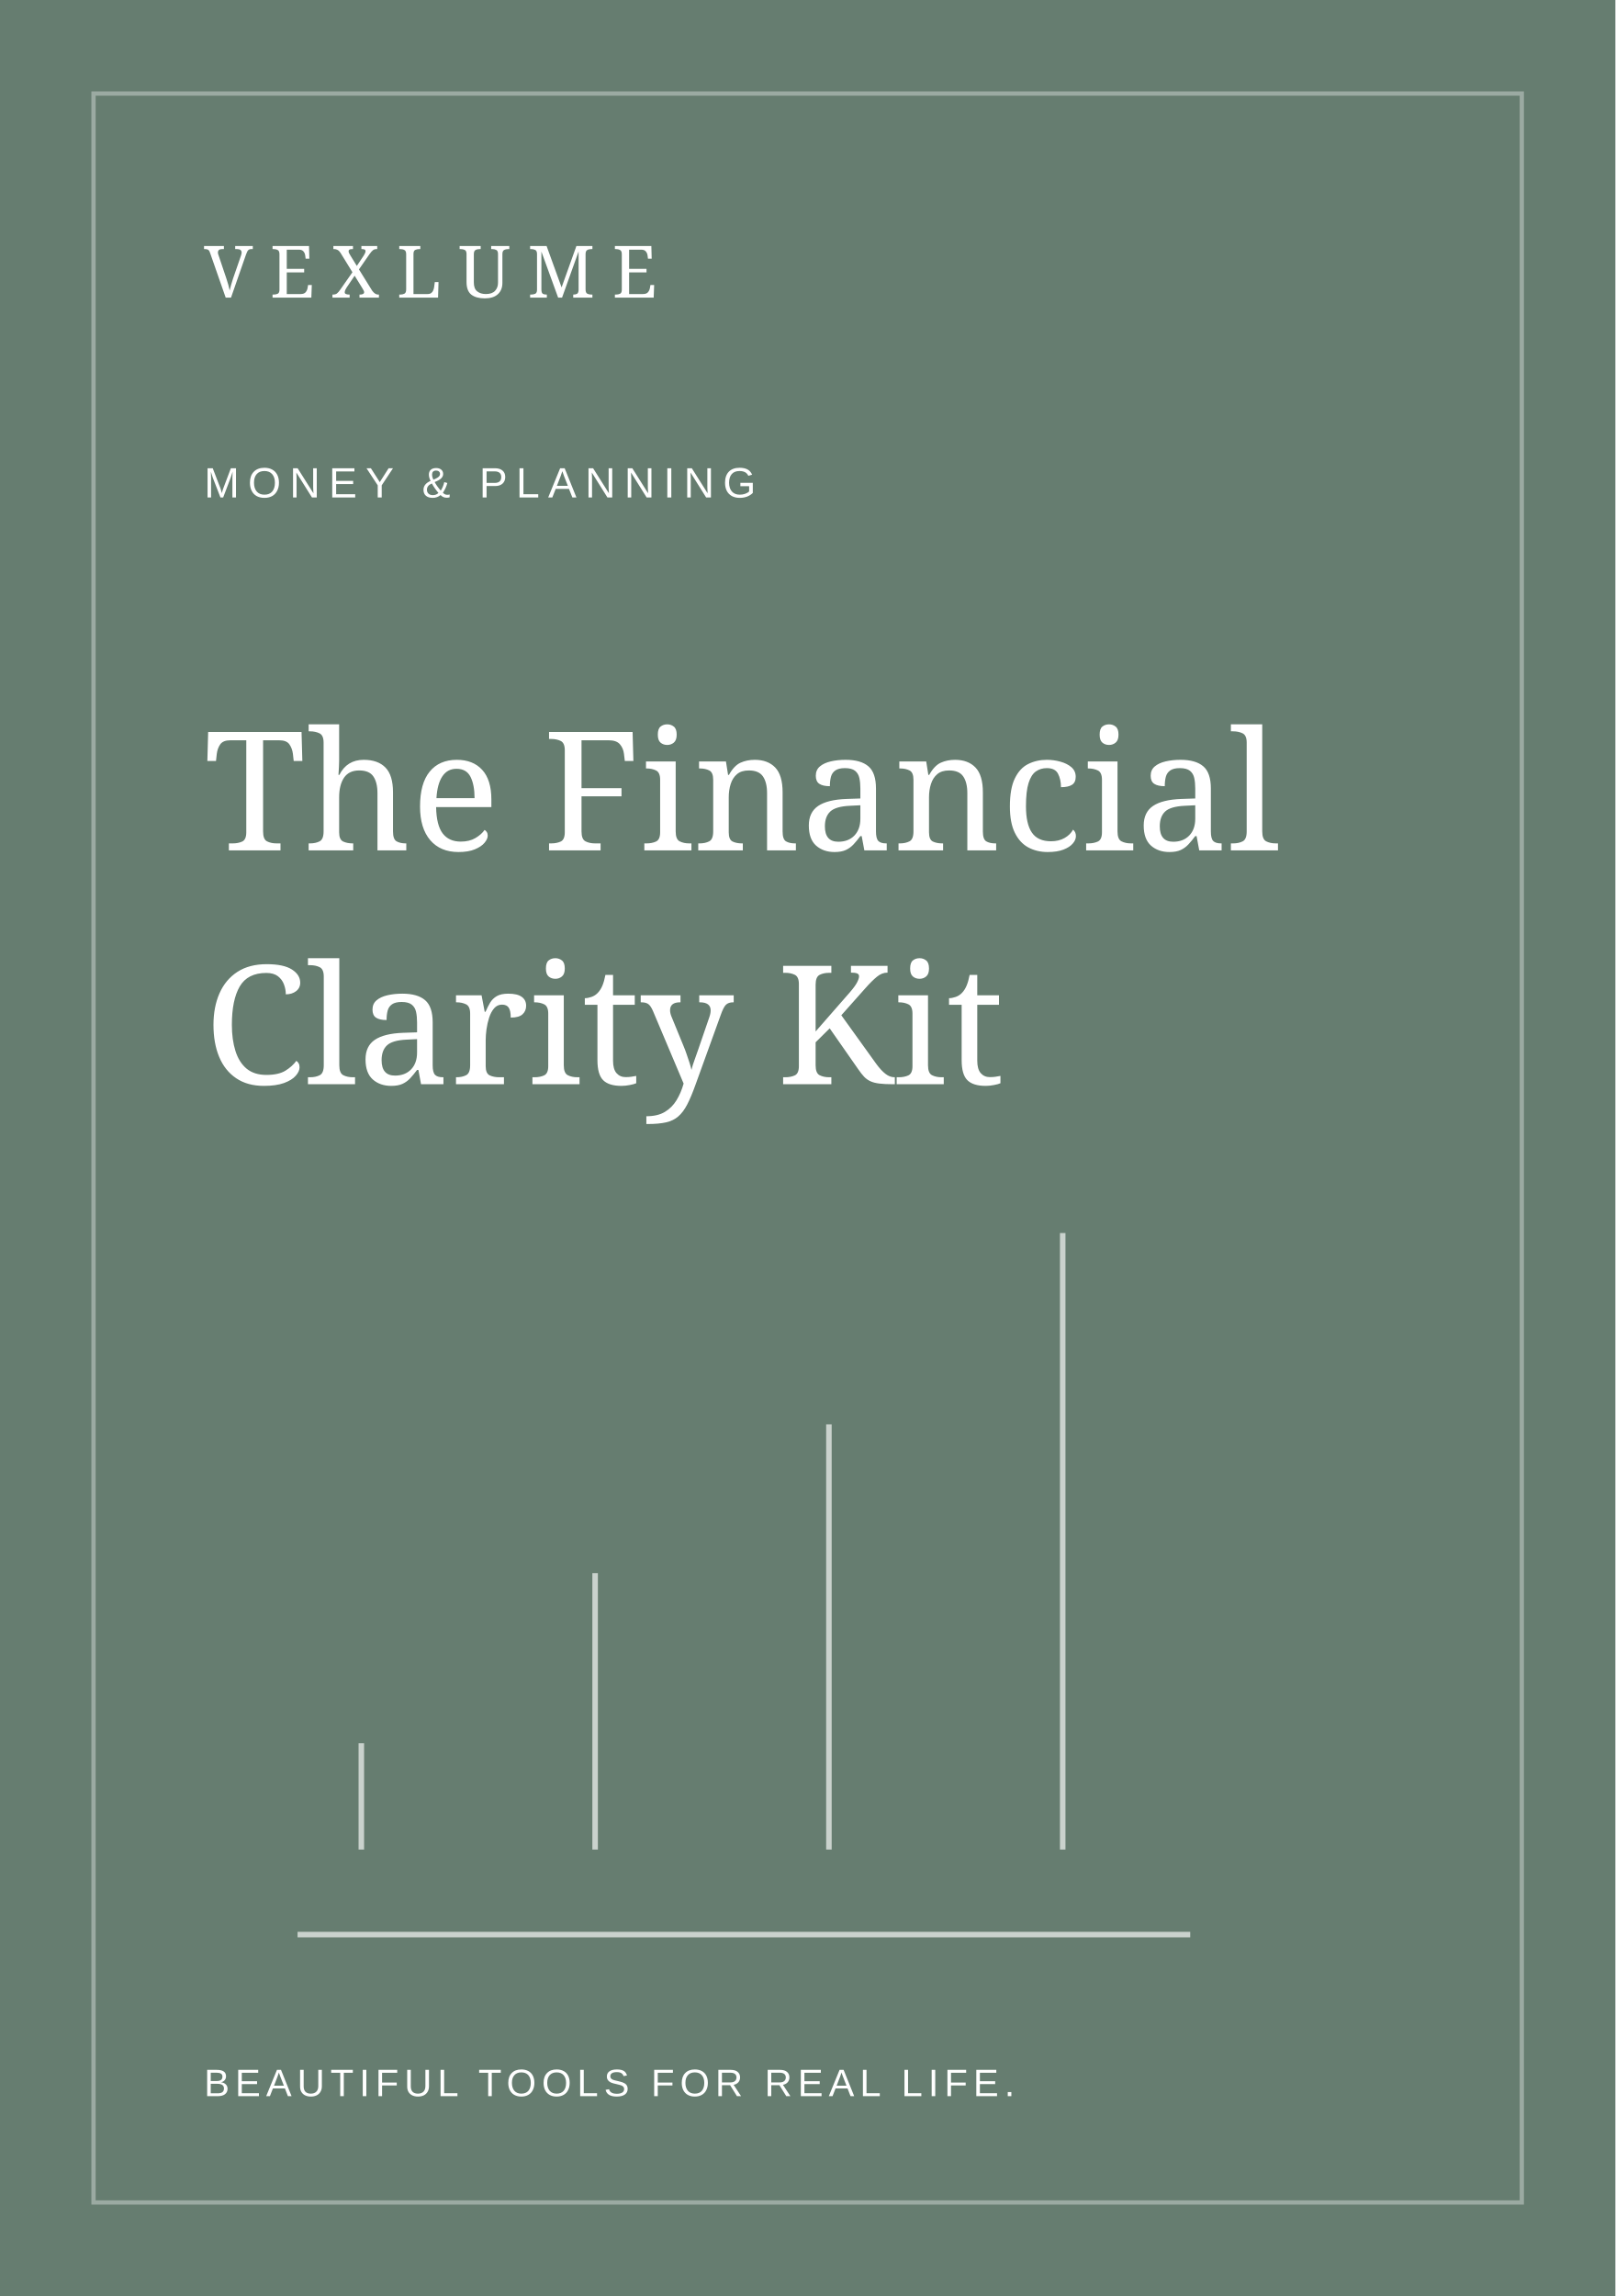
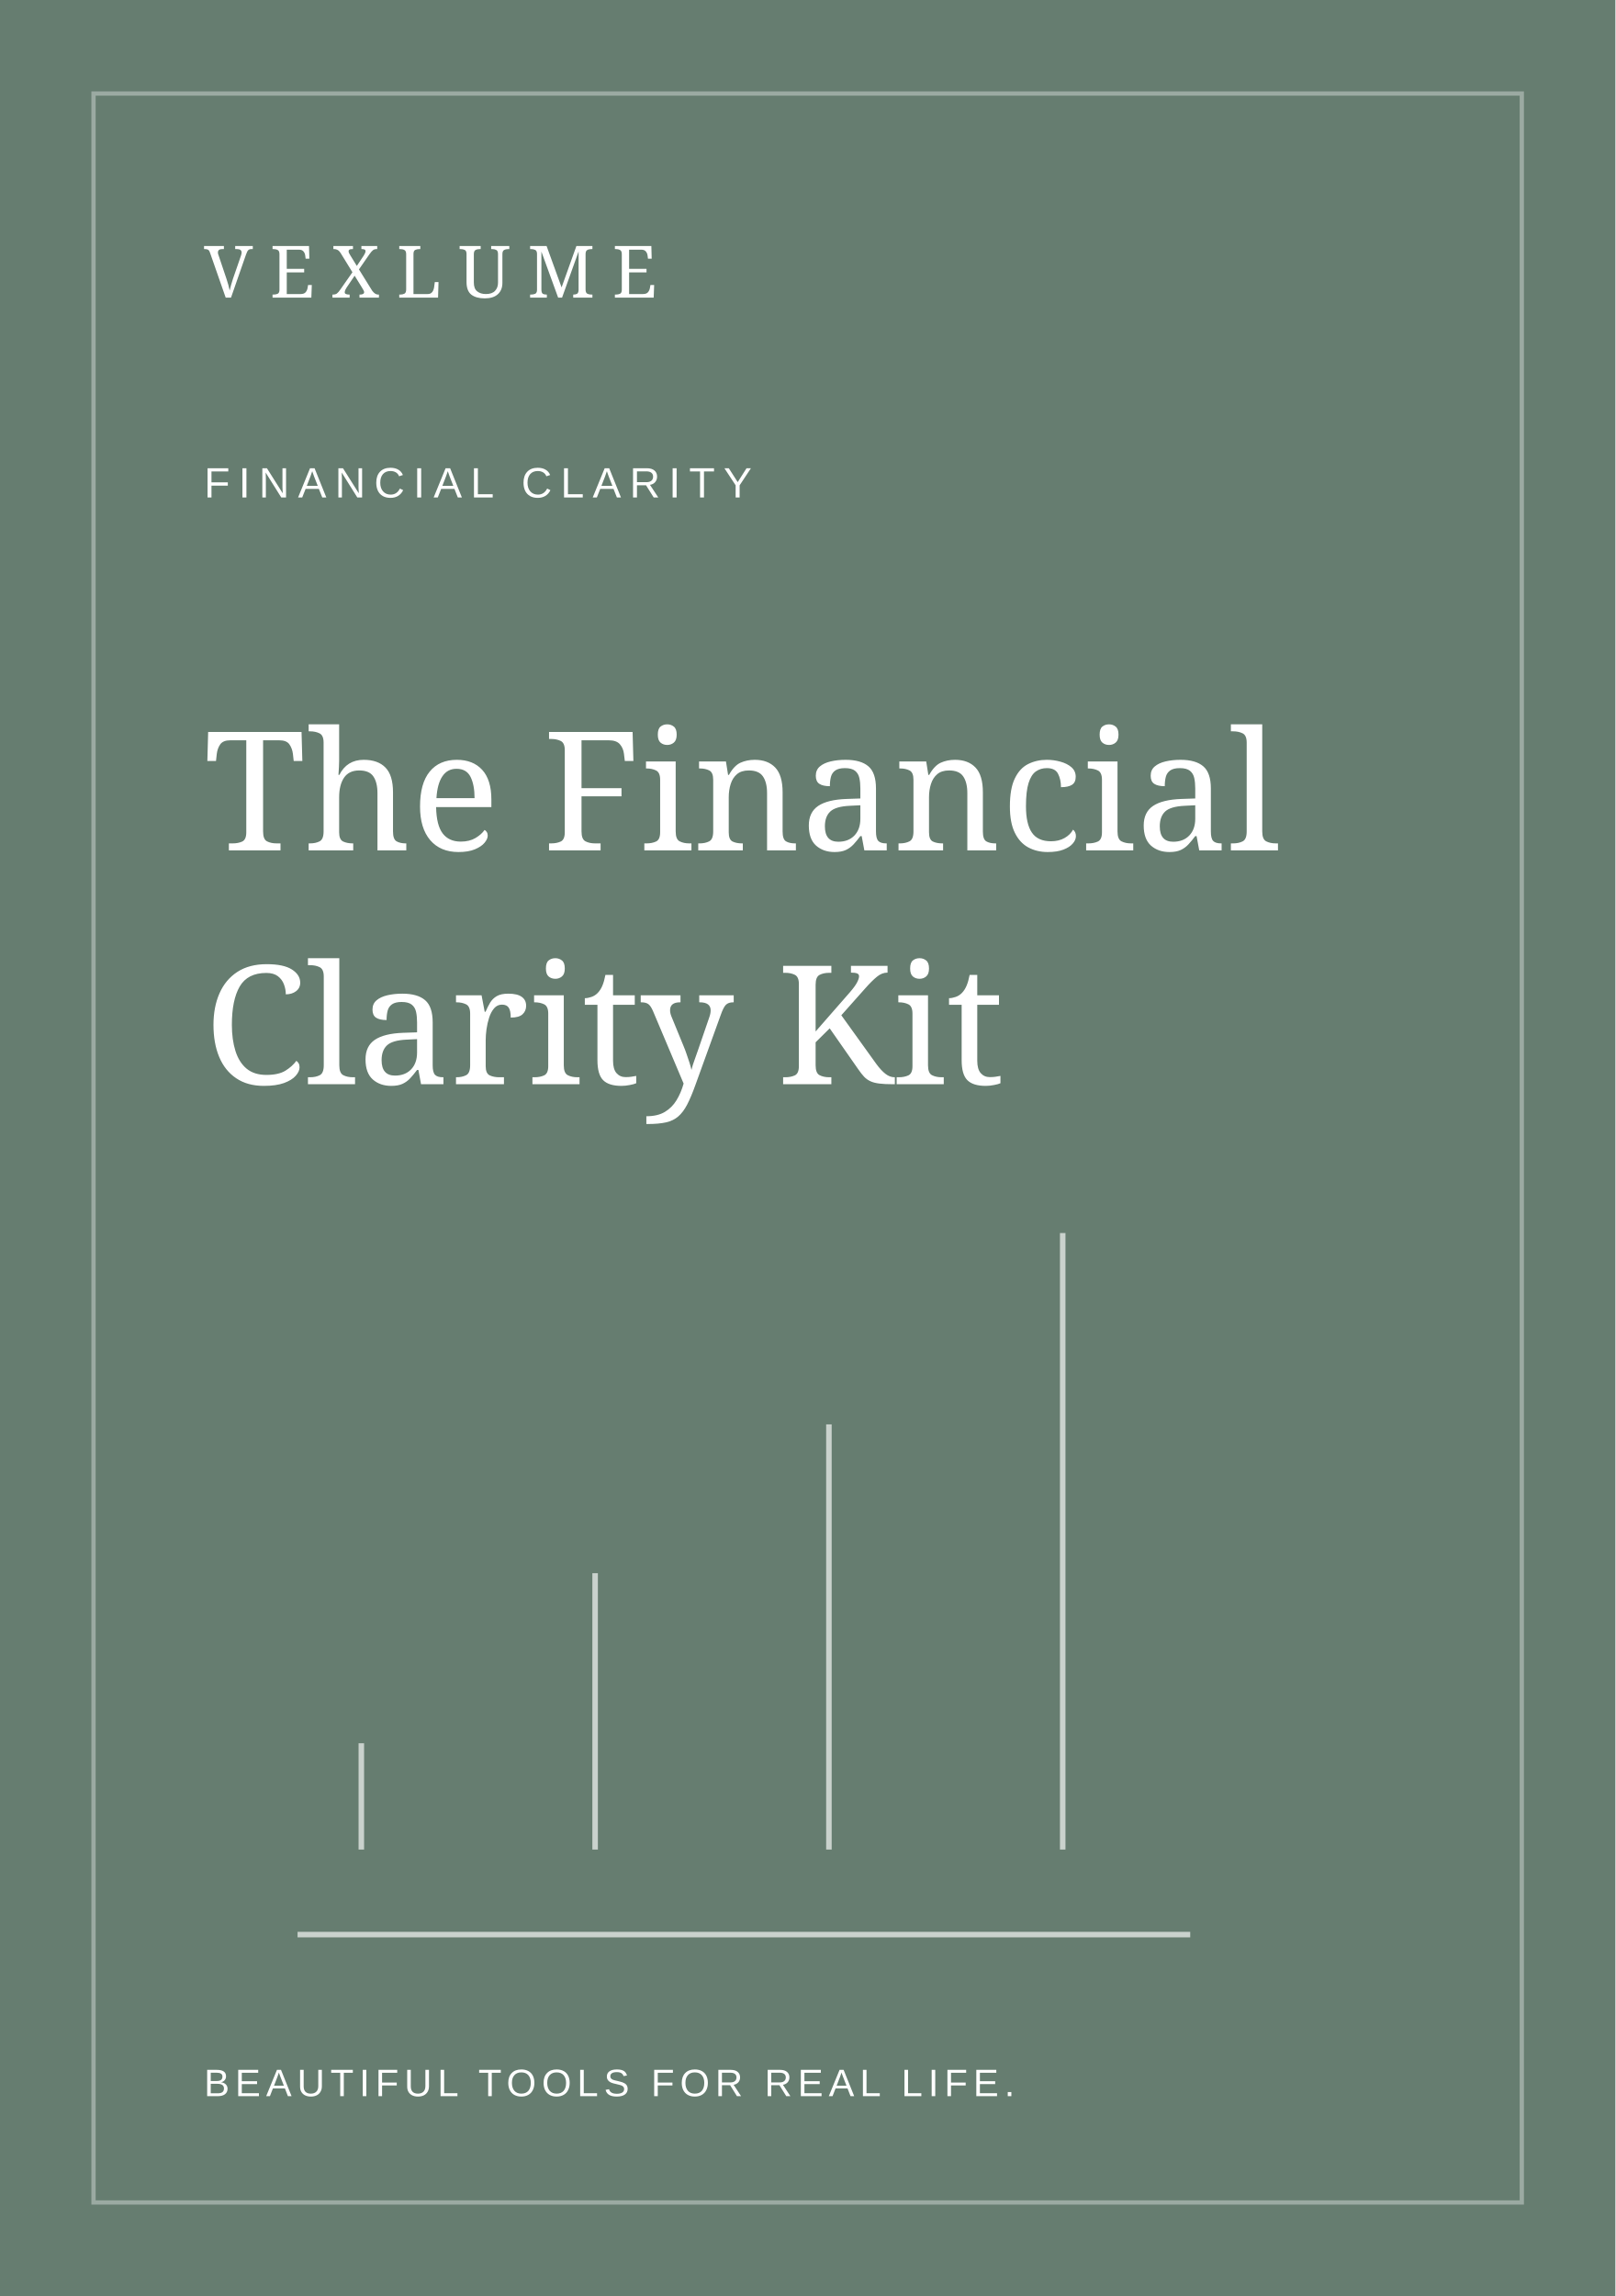
<svg xmlns="http://www.w3.org/2000/svg" width="380" height="540" viewBox="0 0 380 540">
  <rect width="380" height="540" fill="#667D70" />
  <rect x="22" y="22" width="336" height="496" fill="none" stroke="#FFFFFF" opacity=".35" />
  <g fill="#FFFFFF" font-family="Georgia,serif">
    <text x="48" y="70" font-size="17" letter-spacing="4">VEXLUME</text>
-     <text x="48" y="117" font-family="Arial,sans-serif" font-size="10" letter-spacing="2">MONEY &amp; PLANNING</text>
+     <text x="48" y="117" font-family="Arial,sans-serif" font-size="10" letter-spacing="2">FINANCIAL CLARITY</text>
    <text x="48" y="200" font-size="39">The Financial</text>
    <text x="48" y="255" font-size="39">Clarity Kit</text>
    <text x="48" y="493" font-family="Arial,sans-serif" font-size="9" letter-spacing="1.3">BEAUTIFUL TOOLS FOR REAL LIFE.</text>
  </g>
  <g fill="none" stroke="#FFFFFF" stroke-width="1.3" opacity=".65">
    <path d="M70 455h210M85 435v-25m55 25v-65m55 65v-100m55 100v-145" />
  </g>
</svg>
